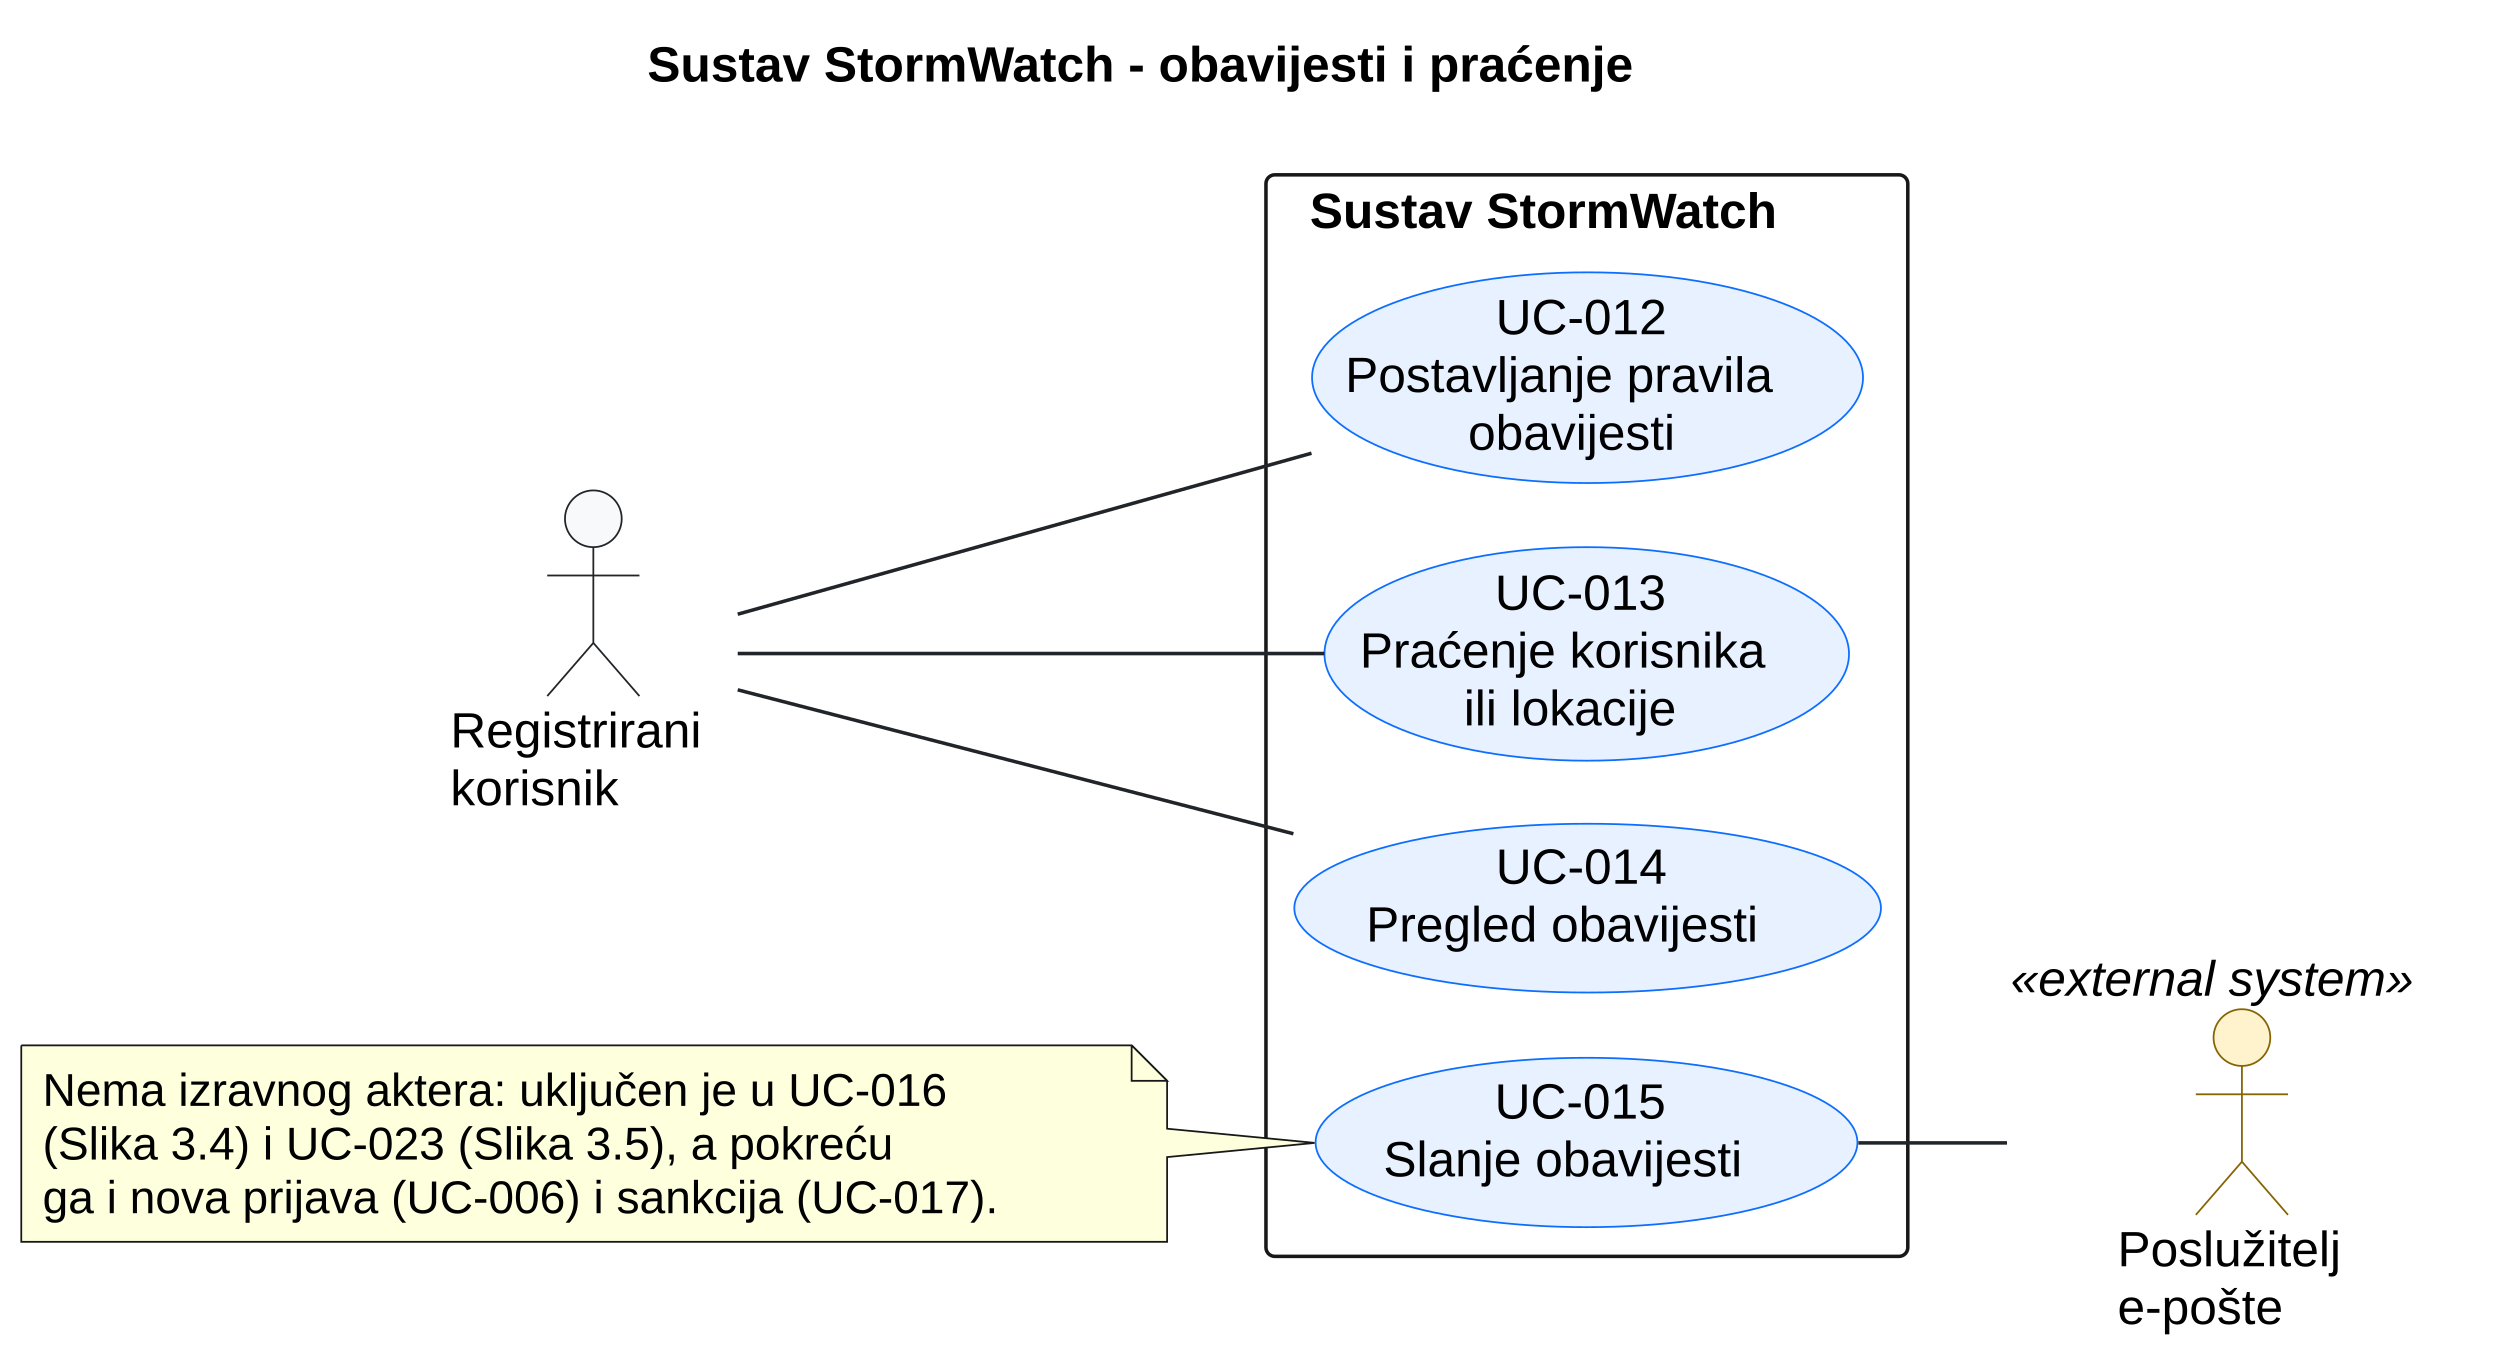
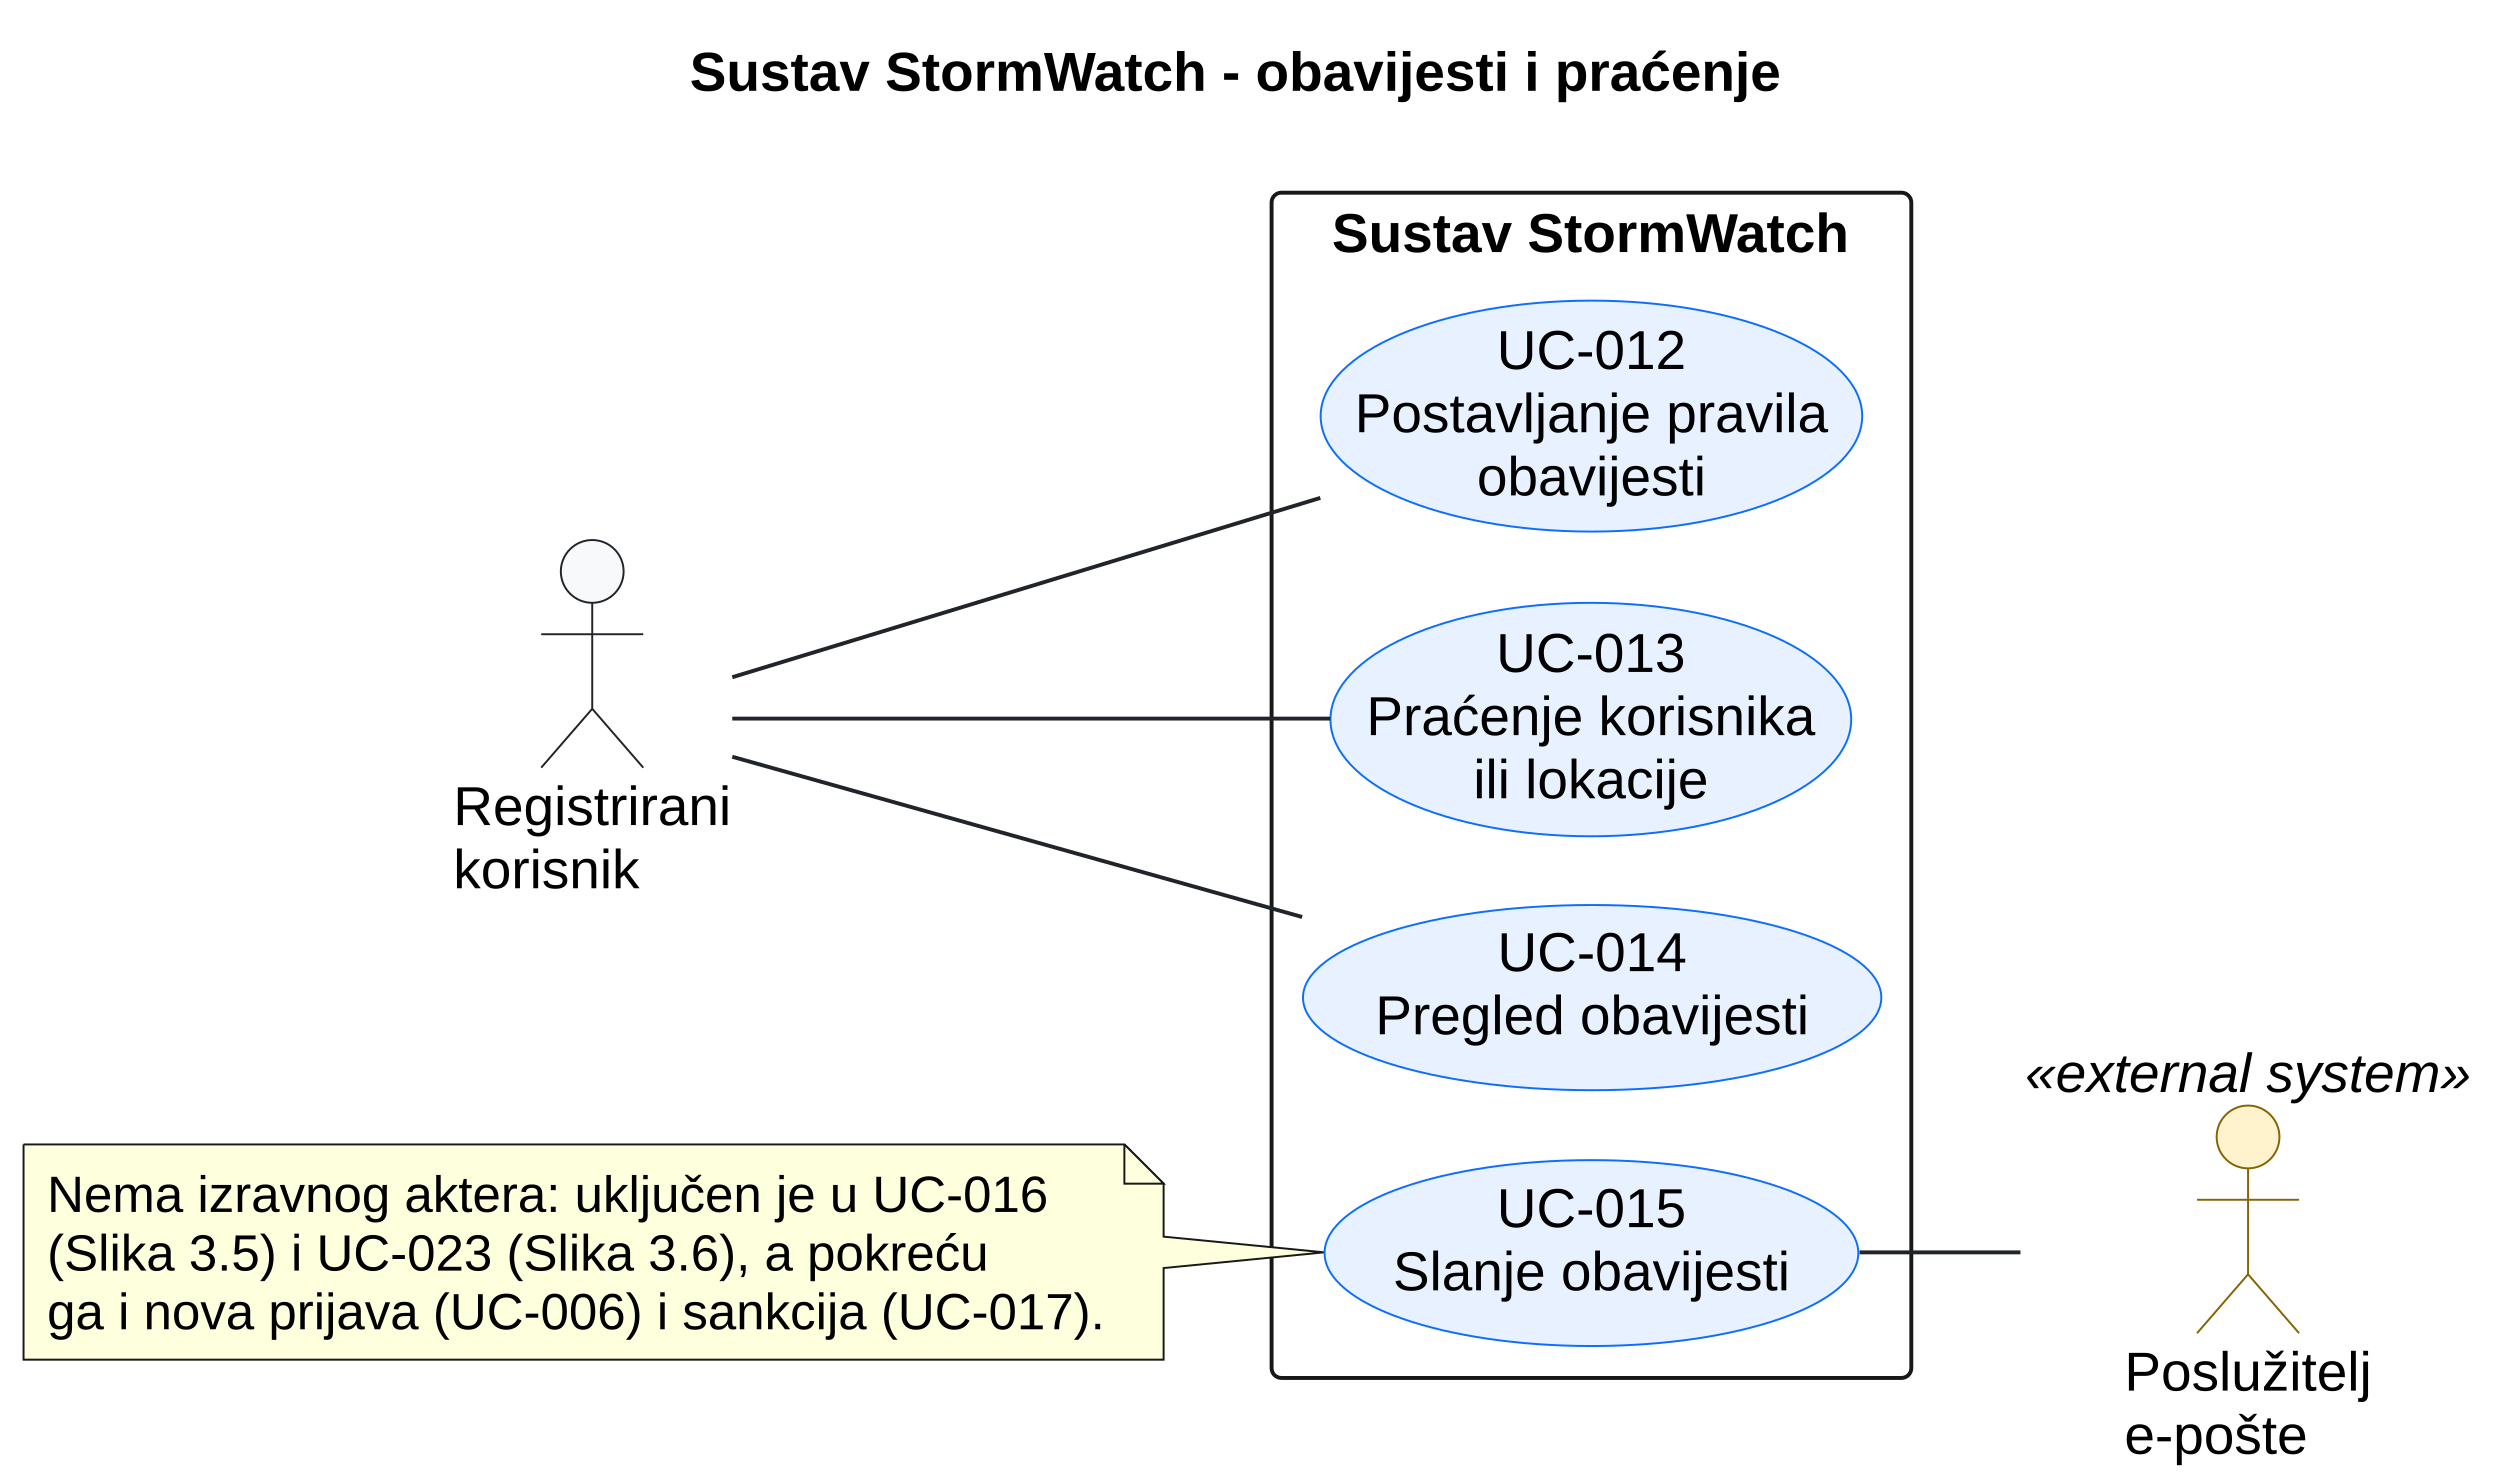
- <svg xmlns="http://www.w3.org/2000/svg" contentStyleType="text/css" data-diagram-type="DESCRIPTION" height="381px" preserveAspectRatio="none" style="width:705px;height:381px;background:#FFFFFF;" version="1.1" viewBox="0 0 705 381" width="705px" zoomAndPan="magnify">
+ <svg xmlns="http://www.w3.org/2000/svg" contentStyleType="text/css" data-diagram-type="DESCRIPTION" height="378px" preserveAspectRatio="none" style="width:637px;height:378px;background:#FFFFFF;" version="1.1" viewBox="0 0 637 378" width="637px" zoomAndPan="magnify">
  <defs />
  <g>
    <g class="title" data-source-line="17">
-       <text fill="#000000" font-family="Arial" font-size="14" font-weight="bold" lengthAdjust="spacing" textLength="331.919" x="182.541" y="22.995">Sustav StormWatch - obavijesti i praćenje</text>
+       <text fill="#000000" font-family="Arial" font-size="14" font-weight="bold" lengthAdjust="spacing" textLength="278.523" x="175.738" y="23.132">Sustav StormWatch - obavijesti i praćenje</text>
    </g>
    <g class="cluster" data-entity="Sustav StormWatch" data-source-line="48" data-uid="ent0004" id="cluster_Sustav StormWatch">
-       <rect fill="none" height="305" rx="2.5" ry="2.5" style="stroke:#181818;stroke-width:1;" width="181" x="357" y="49.297" />
-       <text fill="#000000" font-family="Arial" font-size="14" font-weight="bold" lengthAdjust="spacing" textLength="156.256" x="369.372" y="64.292">Sustav StormWatch</text>
+       <rect fill="none" height="302" rx="2.5" ry="2.5" style="stroke:#181818;stroke-width:1;" width="163" x="324" y="49.099" />
+       <text fill="#000000" font-family="Arial" font-size="14" font-weight="bold" lengthAdjust="spacing" textLength="132.248" x="339.376" y="64.231">Sustav StormWatch</text>
    </g>
    <g class="entity" data-entity="User" data-source-line="40" data-uid="ent0002" id="entity_User">
-       <ellipse cx="167.322" cy="146.297" fill="#F8F9FA" rx="8" ry="8" style="stroke:#212529;stroke-width:0.5;" />
-       <path d="M167.322,154.297 L167.322,181.297 M154.322,162.297 L180.322,162.297 M167.322,181.297 L154.322,196.297 M167.322,181.297 L180.322,196.297" fill="none" style="stroke:#212529;stroke-width:0.5;" />
-       <text fill="#000000" font-family="Arial" font-size="14" lengthAdjust="spacing" textLength="80.644" x="127" y="210.792">Registrirani</text>
-       <text fill="#000000" font-family="Arial" font-size="14" lengthAdjust="spacing" textLength="54.482" x="127" y="227.089">korisnik</text>
+       <ellipse cx="150.9" cy="145.599" fill="#F8F9FA" rx="8" ry="8" style="stroke:#212529;stroke-width:0.5;" />
+       <path d="M150.9,153.599 L150.9,180.599 M137.9,161.599 L163.9,161.599 M150.9,180.599 L137.9,195.599 M150.9,180.599 L163.9,195.599" fill="none" style="stroke:#212529;stroke-width:0.5;" />
+       <text fill="#000000" font-family="Arial" font-size="14" lengthAdjust="spacing" textLength="70.8" x="115.5" y="210.231">Registrirani</text>
+       <text fill="#000000" font-family="Arial" font-size="14" lengthAdjust="spacing" textLength="47.455" x="115.5" y="226.329">korisnik</text>
    </g>
    <g class="entity" data-entity="Mail" data-source-line="42" data-uid="ent0003" id="entity_Mail">
-       <ellipse cx="632.222" cy="292.594" fill="#FFF3CD" rx="8" ry="8" style="stroke:#856404;stroke-width:0.5;" />
-       <path d="M632.222,300.594 L632.222,327.594 M619.222,308.594 L645.222,308.594 M632.222,327.594 L619.222,342.594 M632.222,327.594 L645.222,342.594" fill="none" style="stroke:#856404;stroke-width:0.5;" />
-       <text fill="#000000" font-family="Arial" font-size="14" lengthAdjust="spacing" textLength="70.185" x="597.129" y="357.089">Poslužitelj</text>
-       <text fill="#000000" font-family="Arial" font-size="14" lengthAdjust="spacing" textLength="52.514" x="597.129" y="373.386">e-pošte</text>
-       <text fill="#000000" font-family="Arial" font-size="14" font-style="italic" lengthAdjust="spacing" textLength="130.443" x="567" y="280.792">«external system»</text>
+       <ellipse cx="572.803" cy="289.697" fill="#FFF3CD" rx="8" ry="8" style="stroke:#856404;stroke-width:0.5;" />
+       <path d="M572.803,297.697 L572.803,324.697 M559.803,305.697 L585.803,305.697 M572.803,324.697 L559.803,339.697 M572.803,324.697 L585.803,339.697" fill="none" style="stroke:#856404;stroke-width:0.5;" />
+       <text fill="#000000" font-family="Arial" font-size="14" lengthAdjust="spacing" textLength="63.027" x="541.29" y="354.329">Poslužitelj</text>
+       <text fill="#000000" font-family="Arial" font-size="14" lengthAdjust="spacing" textLength="46.696" x="541.29" y="370.428">e-pošte</text>
+       <text fill="#000000" font-family="Arial" font-size="14" font-style="italic" lengthAdjust="spacing" textLength="113.606" x="516" y="278.231">«external system»</text>
    </g>
    <g class="entity" data-entity="GMN9" data-source-line="60" data-uid="ent0010" id="entity_GMN9">
-       <path d="M6,294.797 L6,350.195 A0,0 0 0 0 6,350.195 L329.123,350.195 A0,0 0 0 0 329.123,350.195 L329.123,326.297 L370.748,322.297 L329.123,318.297 L329.123,304.797 L319.123,294.797 L6,294.797 A0,0 0 0 0 6,294.797" fill="#FEFFDD" style="stroke:#181818;stroke-width:0.5;" />
-       <path d="M319.123,294.797 L319.123,304.797 L329.123,304.797 L319.123,294.797" fill="#FEFFDD" style="stroke:#181818;stroke-width:0.5;" />
-       <text fill="#000000" font-family="Arial" font-size="13" lengthAdjust="spacing" textLength="287.873" x="12" y="311.864">Nema izravnog aktera: uključen je u UC-016</text>
-       <text fill="#000000" font-family="Arial" font-size="13" lengthAdjust="spacing" textLength="268.772" x="12" y="326.997">(Slika 3.4) i UC-023 (Slika 3.5), a pokreću</text>
-       <text fill="#000000" font-family="Arial" font-size="13" lengthAdjust="spacing" textLength="302.123" x="12" y="342.129">ga i nova prijava (UC-006) i sankcija (UC-017).</text>
+       <path d="M6,291.599 L6,346.445 A0,0 0 0 0 6,346.445 L296.49,346.445 A0,0 0 0 0 296.49,346.445 L296.49,323.099 L337.383,319.099 L296.49,315.099 L296.49,301.599 L286.49,291.599 L6,291.599 A0,0 0 0 0 6,291.599" fill="#FEFFDD" style="stroke:#181818;stroke-width:0.5;" />
+       <path d="M286.49,291.599 L286.49,301.599 L296.49,301.599 L286.49,291.599" fill="#FEFFDD" style="stroke:#181818;stroke-width:0.5;" />
+       <text fill="#000000" font-family="Arial" font-size="13" lengthAdjust="spacing" textLength="255.068" x="12" y="308.793">Nema izravnog aktera: uključen je u UC-016</text>
+       <text fill="#000000" font-family="Arial" font-size="13" lengthAdjust="spacing" textLength="239.872" x="12" y="323.741">(Slika 3.5) i UC-023 (Slika 3.6), a pokreću</text>
+       <text fill="#000000" font-family="Arial" font-size="13" lengthAdjust="spacing" textLength="269.49" x="12" y="338.69">ga i nova prijava (UC-006) i sankcija (UC-017).</text>
    </g>
    <g class="entity" data-entity="UC_Rules" data-source-line="50" data-uid="ent0005" id="entity_UC_Rules">
-       <ellipse cx="447.685" cy="106.507" fill="#E7F1FF" rx="77.685" ry="29.71" style="stroke:#0D6EFD;stroke-width:0.5;" />
-       <text fill="#000000" font-family="Arial" font-size="14" lengthAdjust="spacing" textLength="51.796" x="421.787" y="94.251">UC-012</text>
-       <text fill="#000000" font-family="Arial" font-size="14" lengthAdjust="spacing" textLength="136.705" x="379.332" y="110.548">Postavljanje pravila</text>
-       <text fill="#000000" font-family="Arial" font-size="14" lengthAdjust="spacing" textLength="67.382" x="413.994" y="126.845">obavijesti</text>
+       <ellipse cx="405.495" cy="106.023" fill="#E7F1FF" rx="68.995" ry="29.424" style="stroke:#0D6EFD;stroke-width:0.5;" />
+       <text fill="#000000" font-family="Arial" font-size="14" lengthAdjust="spacing" textLength="48.241" x="381.374" y="94.025">UC-012</text>
+       <text fill="#000000" font-family="Arial" font-size="14" lengthAdjust="spacing" textLength="120.62" x="345.184" y="110.124">Postavljanje pravila</text>
+       <text fill="#000000" font-family="Arial" font-size="14" lengthAdjust="spacing" textLength="58.365" x="376.312" y="126.223">obavijesti</text>
    </g>
    <g class="entity" data-entity="UC_Follow" data-source-line="51" data-uid="ent0006" id="entity_UC_Follow">
-       <ellipse cx="447.46" cy="184.406" fill="#E7F1FF" rx="73.96" ry="30.109" style="stroke:#0D6EFD;stroke-width:0.5;" />
-       <text fill="#000000" font-family="Arial" font-size="14" lengthAdjust="spacing" textLength="51.796" x="421.562" y="171.964">UC-013</text>
-       <text fill="#000000" font-family="Arial" font-size="14" lengthAdjust="spacing" textLength="127.976" x="383.472" y="188.261">Praćenje korisnika</text>
-       <text fill="#000000" font-family="Arial" font-size="14" lengthAdjust="spacing" textLength="69.351" x="412.784" y="204.557">ili lokacije</text>
+       <ellipse cx="405.344" cy="183.344" fill="#E7F1FF" rx="66.344" ry="29.745" style="stroke:#0D6EFD;stroke-width:0.5;" />
+       <text fill="#000000" font-family="Arial" font-size="14" lengthAdjust="spacing" textLength="48.241" x="381.224" y="171.212">UC-013</text>
+       <text fill="#000000" font-family="Arial" font-size="14" lengthAdjust="spacing" textLength="114.386" x="348.151" y="187.311">Praćenje korisnika</text>
+       <text fill="#000000" font-family="Arial" font-size="14" lengthAdjust="spacing" textLength="59.91" x="375.389" y="203.409">ili lokacije</text>
    </g>
    <g class="entity" data-entity="UC_Notifications" data-source-line="52" data-uid="ent0007" id="entity_UC_Notifications">
-       <ellipse cx="447.715" cy="256.096" fill="#E7F1FF" rx="82.715" ry="23.799" style="stroke:#0D6EFD;stroke-width:0.5;" />
-       <text fill="#000000" font-family="Arial" font-size="14" lengthAdjust="spacing" textLength="51.796" x="421.817" y="249.222">UC-014</text>
-       <text fill="#000000" font-family="Arial" font-size="14" lengthAdjust="spacing" textLength="124.92" x="385.255" y="265.519">Pregled obavijesti</text>
+       <ellipse cx="405.679" cy="254.191" fill="#E7F1FF" rx="73.679" ry="23.593" style="stroke:#0D6EFD;stroke-width:0.5;" />
+       <text fill="#000000" font-family="Arial" font-size="14" lengthAdjust="spacing" textLength="48.241" x="381.559" y="247.434">UC-014</text>
+       <text fill="#000000" font-family="Arial" font-size="14" lengthAdjust="spacing" textLength="110.51" x="350.425" y="263.532">Pregled obavijesti</text>
    </g>
    <g class="entity" data-entity="UC_Send" data-source-line="56" data-uid="ent0008" id="entity_UC_Send">
-       <ellipse cx="447.396" cy="322.178" fill="#E7F1FF" rx="76.396" ry="23.881" style="stroke:#0D6EFD;stroke-width:0.5;" />
-       <text fill="#000000" font-family="Arial" font-size="14" lengthAdjust="spacing" textLength="51.796" x="421.498" y="315.437">UC-015</text>
-       <text fill="#000000" font-family="Arial" font-size="14" lengthAdjust="spacing" textLength="114.564" x="390.114" y="331.734">Slanje obavijesti</text>
+       <ellipse cx="405.498" cy="319.284" fill="#E7F1FF" rx="67.998" ry="23.685" style="stroke:#0D6EFD;stroke-width:0.5;" />
+       <text fill="#000000" font-family="Arial" font-size="14" lengthAdjust="spacing" textLength="48.241" x="381.378" y="312.674">UC-015</text>
+       <text fill="#000000" font-family="Arial" font-size="14" lengthAdjust="spacing" textLength="101.172" x="354.912" y="328.773">Slanje obavijesti</text>
    </g>
    <g class="link" data-entity-1="User" data-entity-2="UC_Rules" data-uid="lnk12" id="link_User_UC_Rules">
-       <path d="M208.035,173.204 C250.008,161.428 317.392,142.522 369.84,127.806" fill="none" style="stroke:#212529;stroke-width:1;" />
+       <path d="M186.58,172.554 C225.006,160.835 288.013,141.621 336.42,126.86" fill="none" style="stroke:#212529;stroke-width:1;" />
    </g>
    <g class="link" data-entity-1="User" data-entity-2="UC_Follow" data-uid="lnk13" id="link_User_UC_Follow">
-       <path d="M208.035,184.297 C250.983,184.297 320.534,184.297 373.468,184.297" fill="none" style="stroke:#212529;stroke-width:1;" />
+       <path d="M186.58,183.099 C225.681,183.099 290.236,183.099 338.959,183.099" fill="none" style="stroke:#212529;stroke-width:1;" />
    </g>
    <g class="link" data-entity-1="User" data-entity-2="UC_Notifications" data-uid="lnk14" id="link_User_UC_Notifications">
-       <path d="M208.035,194.536 C248.659,205.058 313.086,221.744 364.737,235.121" fill="none" style="stroke:#212529;stroke-width:1;" />
+       <path d="M186.58,192.822 C223.79,203.285 284.052,220.23 331.784,233.652" fill="none" style="stroke:#212529;stroke-width:1;" />
    </g>
    <g class="link" data-entity-1="UC_Send" data-entity-2="Mail" data-uid="lnk15" id="link_UC_Send_Mail">
-       <path d="M524.047,322.297 C537.972,322.297 552.399,322.297 565.98,322.297" fill="none" style="stroke:#212529;stroke-width:1;" />
+       <path d="M473.815,319.099 C487.418,319.099 501.598,319.099 514.812,319.099" fill="none" style="stroke:#212529;stroke-width:1;" />
    </g>
  </g>
</svg>
